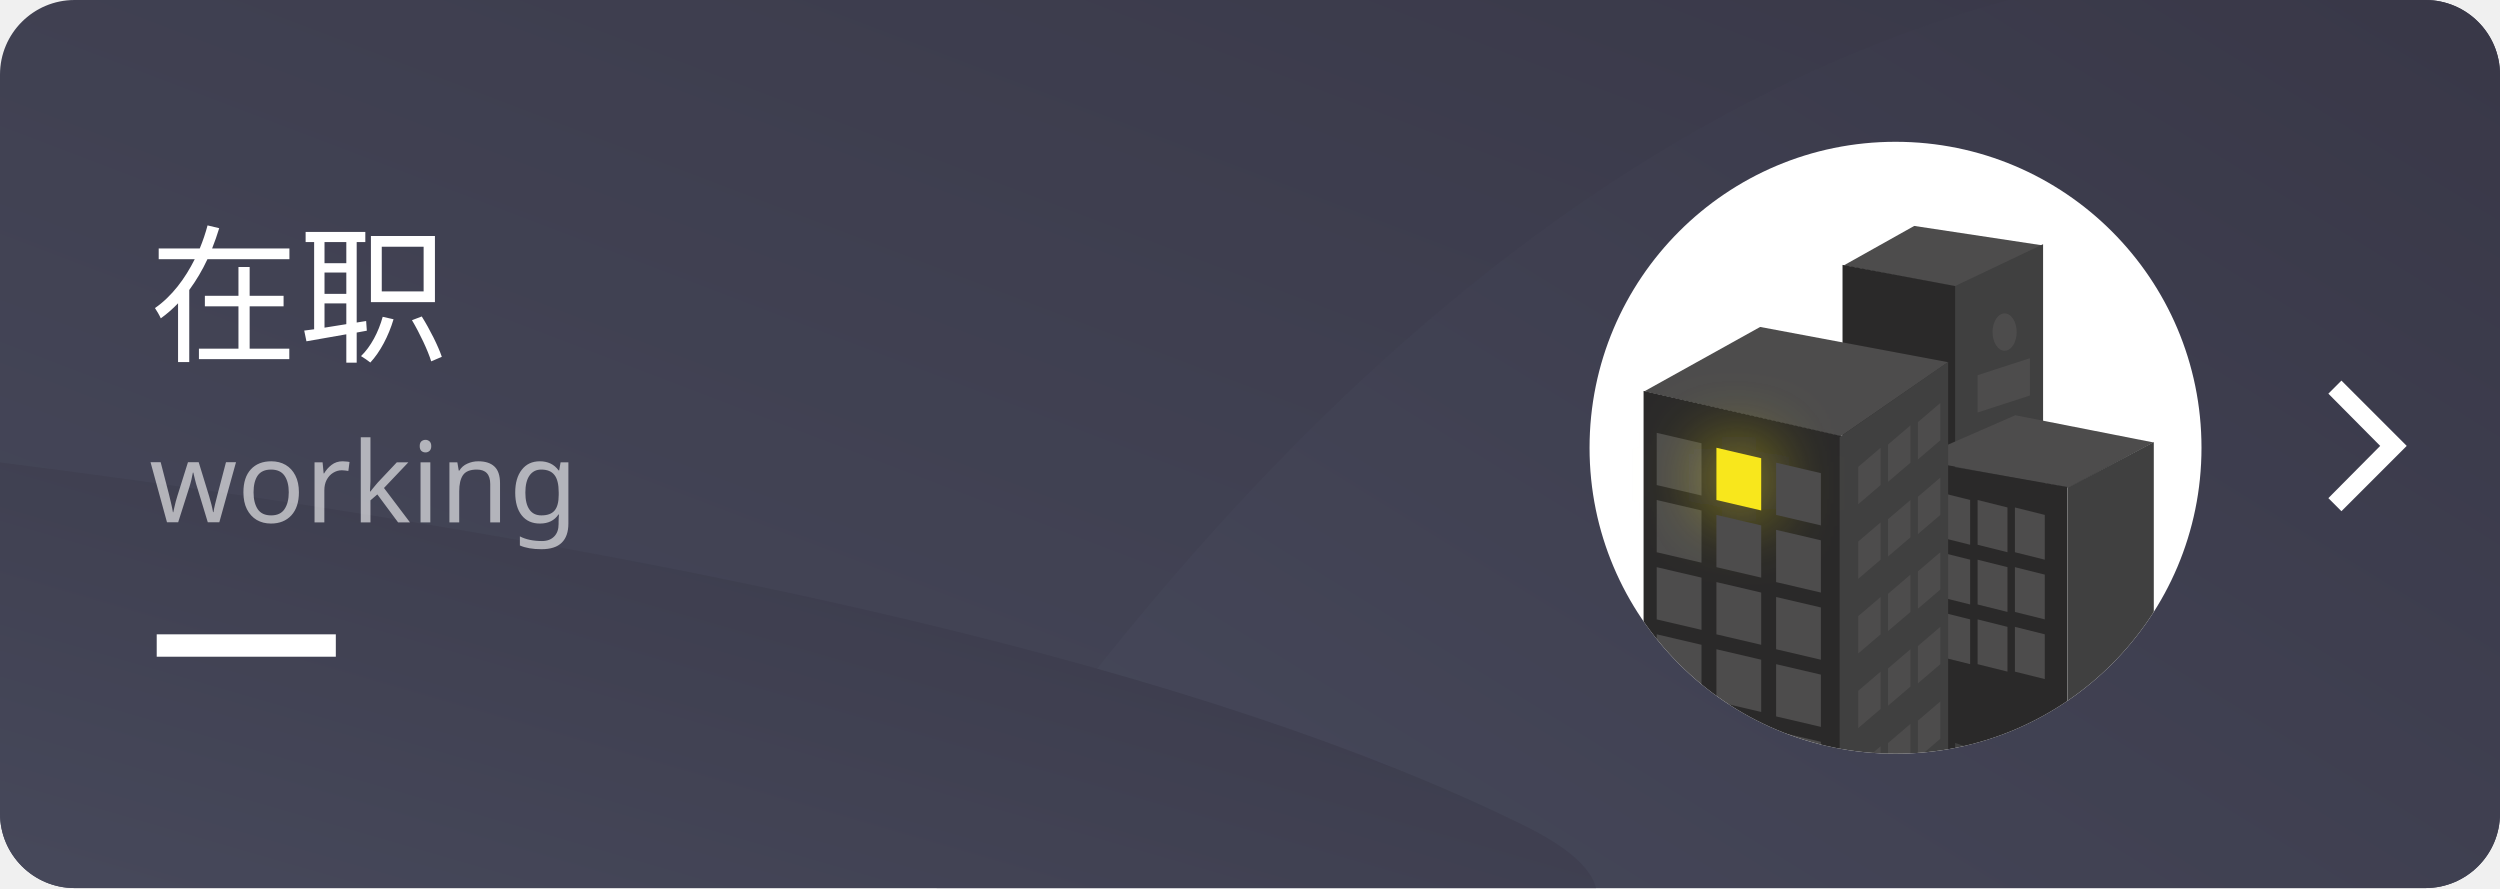
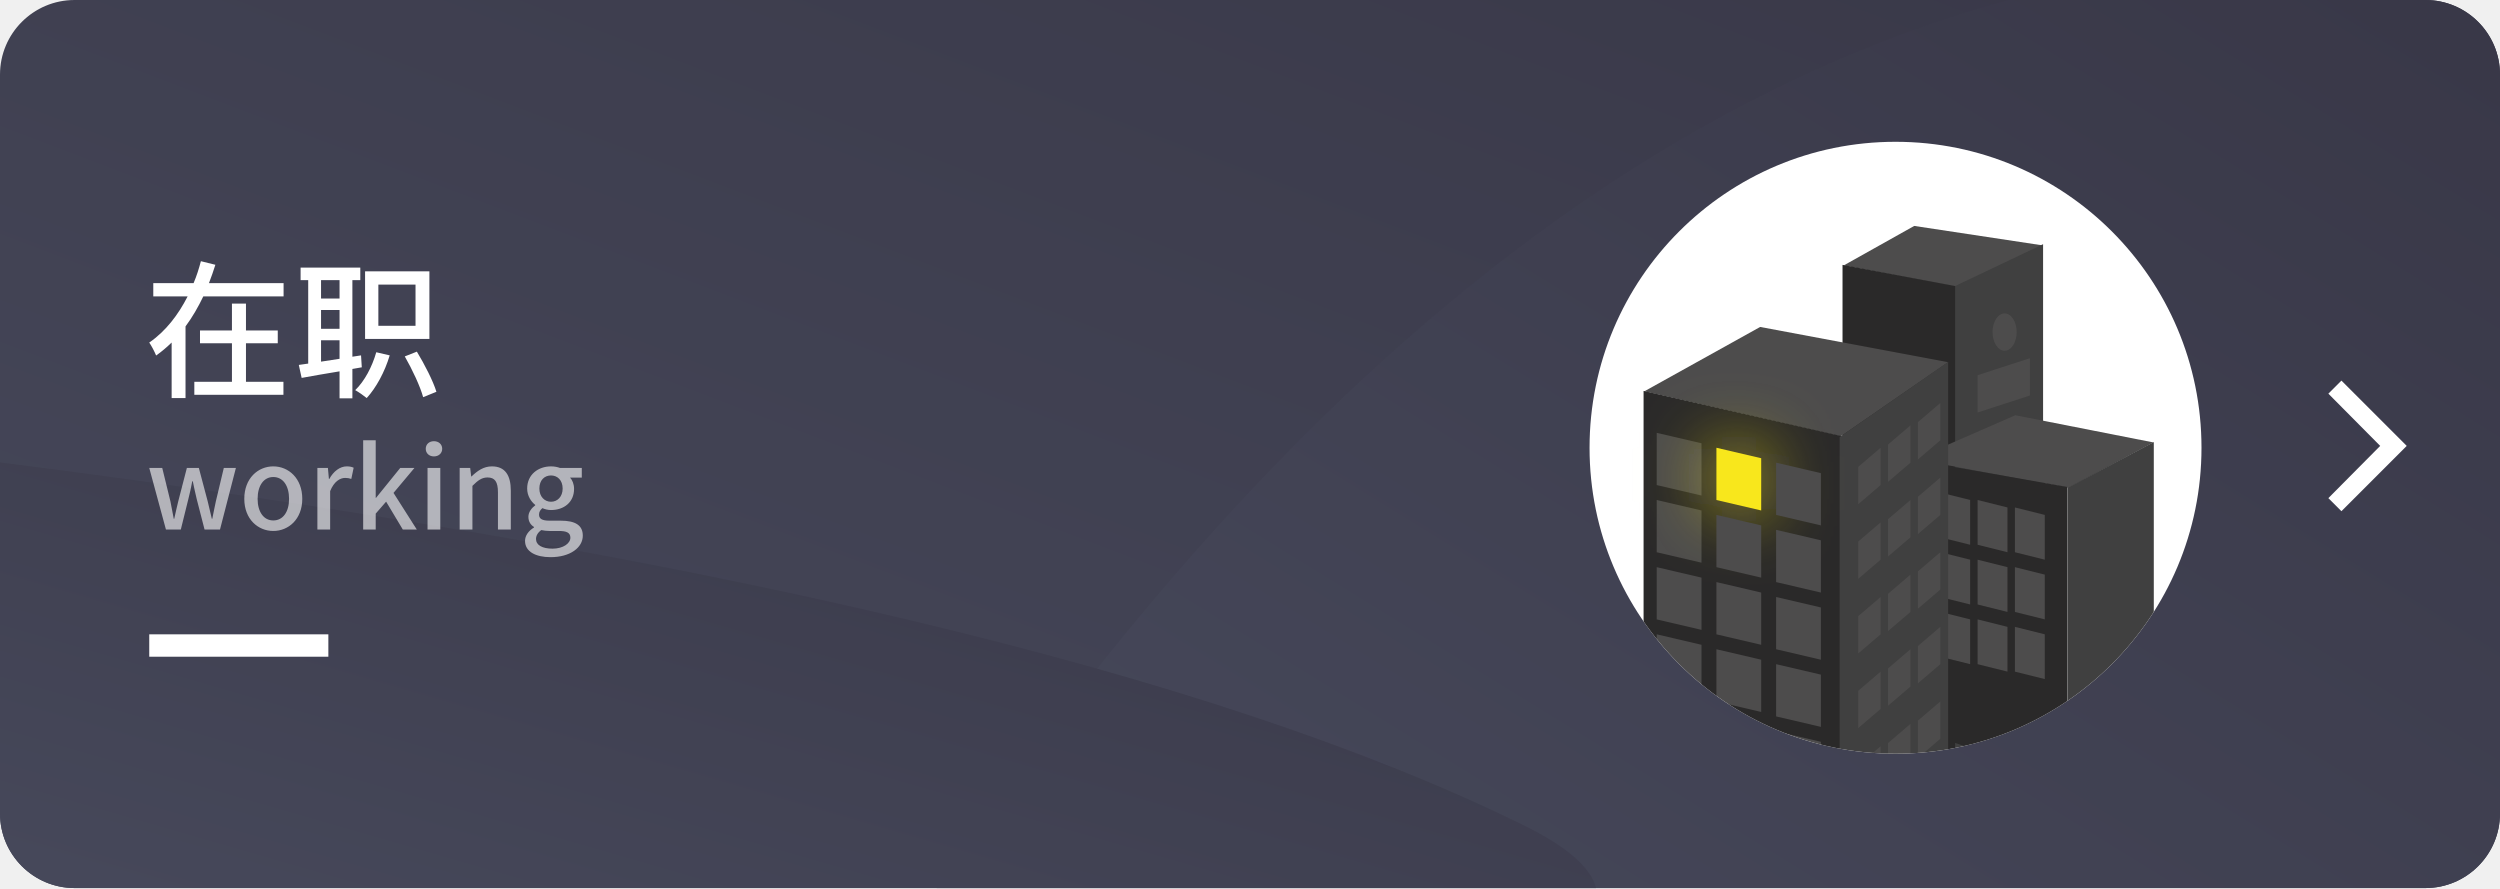
<svg xmlns="http://www.w3.org/2000/svg" xmlns:xlink="http://www.w3.org/1999/xlink" width="335px" height="119px" viewBox="0 0 335 119" version="1.1">
  <defs>
    <linearGradient x1="98.904%" y1="5.281%" x2="1.729%" y2="94.724%" id="linearGradient-1">
      <stop stop-color="#393848" offset="0%" />
      <stop stop-color="#46485A" offset="100%" />
    </linearGradient>
    <circle id="path-2" cx="41" cy="41" r="41" />
    <filter x="-235.5%" y="-168.2%" width="571.0%" height="436.3%" filterUnits="objectBoundingBox" id="filter-4">
      <feGaussianBlur stdDeviation="4.71" in="SourceGraphic" />
    </filter>
  </defs>
-   <g id="2018年12月05日" stroke="none" stroke-width="1" fill="none" fill-rule="evenodd">
+   <g id="表单" stroke="none" stroke-width="1" fill="none" fill-rule="evenodd">
    <g id="职业认证-step1" transform="translate(-20, -224)">
      <g id="在职" transform="translate(20, 224)">
        <g id="Path-24" fill="url(#linearGradient-1)" fill-rule="nonzero">
          <rect id="Mask" x="0" y="0" width="335" height="119" rx="10" />
          <path d="M269.131,0 L325,0 C330.523,-1.01453063e-15 335,4.477 335,10 L335,109 C335,114.523 330.523,119 325,119 L125.518,119 C169.595,53.812 217.466,14.145 269.131,-3.99680289e-15 Z" id="Combined-Shape" />
          <path d="M213.868,119 L10,119 C4.477,119 6.76353751e-16,114.523 0,109 L0,61.962 C94.753,73.993 162.83,90.212 204.232,110.618 C210.164,113.542 213.219,116.348 213.868,119 Z" id="Combined-Shape" />
        </g>
-         <text font-family="SourceHanSansSC-Medium, Source Han Sans SC" font-size="20" font-weight="400" fill="#FFFFFF">
-           <tspan x="20" y="47">在职</tspan>
-         </text>
-         <rect id="Rectangle" fill="#FFFFFF" fill-rule="nonzero" x="21" y="85" width="24" height="3" />
+         <path d="M32.96,46 L32.96,51.16 L37.98,51.16 L37.98,52.9 L26.04,52.9 L26.04,51.16 L31.08,51.16 L31.08,46 L26.8,46 L26.8,44.28 L31.08,44.28 L31.08,40.68 L32.96,40.68 L32.96,44.28 L37.22,44.28 L37.22,46 L32.96,46 Z M28,37.94 L38,37.94 L38,39.72 L27.24,39.72 C26.56,41.14 25.78,42.5 24.86,43.74 L24.86,53.34 L23,53.34 L23,45.9 C22.36,46.52 21.66,47.12 20.92,47.64 C20.72,47.14 20.3,46.34 20,45.9 C22.2,44.4 23.9,42.16 25.14,39.72 L20.54,39.72 L20.54,37.94 L25.94,37.94 C26.36,36.96 26.66,35.98 26.92,35 L28.86,35.48 C28.6,36.3 28.32,37.12 28,37.94 Z M55.68,43.66 L55.68,38.14 L50.7,38.14 L50.7,43.66 L55.68,43.66 Z M57.54,36.36 L57.54,45.42 L48.92,45.42 L48.92,36.36 L57.54,36.36 Z M43.02,45.6 L43.02,48.46 C43.8,48.34 44.66,48.2 45.5,48.08 L45.5,45.6 L43.02,45.6 Z M45.5,37.54 L43.02,37.54 L43.02,40 L45.5,40 L45.5,37.54 Z M43.02,41.54 L43.02,44.06 L45.5,44.06 L45.5,41.54 L43.02,41.54 Z M48.48,49.22 L47.22,49.44 L47.22,53.38 L45.5,53.38 L45.5,49.76 C43.64,50.06 41.86,50.38 40.42,50.64 L40.04,48.9 C40.44,48.84 40.84,48.78 41.3,48.72 L41.3,37.54 L40.28,37.54 L40.28,35.86 L48.28,35.86 L48.28,37.54 L47.22,37.54 L47.22,47.8 L48.38,47.62 L48.48,49.22 Z M50.42,47.2 L52.22,47.62 C51.56,49.84 50.4,51.96 49.14,53.34 C48.78,53.04 48.04,52.52 47.6,52.28 C48.86,51.06 49.86,49.16 50.42,47.2 Z M54.24,47.76 L55.86,47.12 C56.9,48.84 58.04,51.06 58.48,52.5 L56.7,53.22 C56.32,51.8 55.24,49.5 54.24,47.76 Z" fill="#FFFFFF" />
+         <rect id="Rectangle" fill="#FFFFFF" fill-rule="nonzero" x="20" y="85" width="24" height="3" />
        <g id="Group-39" transform="translate(213, 19)">
          <mask id="mask-3" fill="white">
            <use xlink:href="#path-2" />
          </mask>
          <use id="Mask" fill="#FFFFFF" fill-rule="nonzero" xlink:href="#path-2" />
          <g mask="url(#mask-3)">
            <g transform="translate(7, 11)">
              <g id="Group-37" transform="translate(26, 0)">
                <polygon id="Path-17" fill="#4D4C4C" fill-rule="nonzero" points="1.051 5.57 16.469 8.55 27.713 2.88 10.506 0.274" />
                <polygon id="Path-18" fill="#2A2929" fill-rule="nonzero" points="0.898 5.493 0.898 70.816 16.201 76.103 16.201 8.372" />
                <polygon id="Path-19" fill="#404040" fill-rule="nonzero" points="15.989 8.322 27.773 2.721 27.773 70.692 15.989 76.246" />
                <path d="M22.617,16.998 C23.51,16.998 24.234,15.879 24.234,14.498 C24.234,13.117 23.51,11.998 22.617,11.998 C21.724,11.998 21,13.117 21,14.498 C21,15.879 21.724,16.998 22.617,16.998 Z" id="Oval-11" fill="#4D4C4C" fill-rule="nonzero" />
                <polygon id="Rectangle-46" fill="#4D4C4C" fill-rule="nonzero" points="19 20.274 26 18 26 23 19 25.274" />
              </g>
              <g id="Group-35" transform="translate(36, 25)">
                <polygon id="Path-20" fill="#4D4C4C" fill-rule="nonzero" points="14.051 0.642 32.554 4.286 21.206 10.395 0.609 6.516" />
                <polygon id="Path-21" fill="#2A2929" fill-rule="nonzero" points="0.737 6.677 0.737 42.745 21.019 49.727 21.019 10.255" />
                <polygon id="Path-22" fill="#404040" fill-rule="nonzero" points="21.034 10.38 21.034 49.671 32.609 40.704 32.609 4.234" />
                <polygon id="Rectangle-43" fill="#4D4C4C" fill-rule="nonzero" points="4 11 8 11.998 8 17.998 4 17" />
                <polygon id="Rectangle-43-Copy-3" fill="#4D4C4C" fill-rule="nonzero" points="4 19 8 19.998 8 25.998 4 25" />
                <polygon id="Rectangle-43-Copy" fill="#4D4C4C" fill-rule="nonzero" points="9 12 13 12.998 13 18.998 9 18" />
                <polygon id="Rectangle-43-Copy-4" fill="#4D4C4C" fill-rule="nonzero" points="9 20 13 20.998 13 26.998 9 26" />
                <polygon id="Rectangle-43-Copy-2" fill="#4D4C4C" fill-rule="nonzero" points="14 13 18 13.998 18 19.998 14 19" />
                <polygon id="Rectangle-43-Copy-5" fill="#4D4C4C" fill-rule="nonzero" points="14 21 18 21.998 18 27.998 14 27" />
                <polygon id="Rectangle-43-Copy-8" fill="#4D4C4C" fill-rule="nonzero" points="4 27 8 27.998 8 33.998 4 33" />
                <polygon id="Rectangle-43-Copy-7" fill="#4D4C4C" fill-rule="nonzero" points="9 28 13 28.998 13 34.998 9 34" />
                <polygon id="Rectangle-43-Copy-6" fill="#4D4C4C" fill-rule="nonzero" points="14 29 18 29.998 18 35.998 14 35" />
              </g>
              <g id="Group-34" transform="translate(0, 13)">
                <polygon id="Path-8" fill="#4D4C4C" fill-rule="nonzero" points="0.345 9.434 26.635 15.482 41.05 5.535 15.862 0.811" />
                <polygon id="Path-15" fill="#2A2929" fill-rule="nonzero" points="0.239 9.384 0.239 70.078 26.713 79.963 26.713 15.424" />
                <polygon id="Path-16" fill="#404040" fill-rule="nonzero" points="26.514 15.567 41.051 5.487 41.051 63.744 26.514 80.057" />
                <polygon id="Rectangle-36" fill="#4D4C4C" fill-rule="nonzero" points="2 15 8 16.402 8 23.402 2 22" />
                <polygon id="Rectangle-36-Copy-3" fill="#4D4C4C" fill-rule="nonzero" points="2 24 8 25.402 8 32.402 2 31" />
                <polygon id="Rectangle-36-Copy" fill="#F8E71C" fill-rule="nonzero" filter="url(#filter-4)" points="10 17 16 18.402 16 25.402 10 24" />
                <polygon id="Rectangle-36-Copy" fill="#F8E71C" fill-rule="nonzero" points="10 17 16 18.402 16 25.402 10 24" />
                <polygon id="Rectangle-36-Copy-4" fill="#4D4C4C" fill-rule="nonzero" points="10 26 16 27.402 16 34.402 10 33" />
                <polygon id="Rectangle-36-Copy-2" fill="#4D4C4C" fill-rule="nonzero" points="18 19 24 20.402 24 27.402 18 26" />
                <polygon id="Rectangle-36-Copy-5" fill="#4D4C4C" fill-rule="nonzero" points="18 28 24 29.402 24 36.402 18 35" />
                <polygon id="Rectangle-36-Copy-8" fill="#4D4C4C" fill-rule="nonzero" points="2 33 8 34.402 8 41.402 2 40" />
                <polygon id="Rectangle-36-Copy-7" fill="#4D4C4C" fill-rule="nonzero" points="10 35 16 36.402 16 43.402 10 42" />
                <polygon id="Rectangle-36-Copy-6" fill="#4D4C4C" fill-rule="nonzero" points="18 37 24 38.402 24 45.402 18 44" />
                <polygon id="Rectangle-36-Copy-11" fill="#4D4C4C" fill-rule="nonzero" points="2 42 8 43.402 8 50.402 2 49" />
                <polygon id="Rectangle-36-Copy-10" fill="#4D4C4C" fill-rule="nonzero" points="10 44 16 45.402 16 52.402 10 51" />
                <polygon id="Rectangle-36-Copy-9" fill="#4D4C4C" fill-rule="nonzero" points="18 46 24 47.402 24 54.402 18 53" />
                <polygon id="Rectangle-36-Copy-14" fill="#4D4C4C" fill-rule="nonzero" points="2 51 8 52.402 8 59.402 2 58" />
                <polygon id="Rectangle-36-Copy-13" fill="#4D4C4C" fill-rule="nonzero" points="10 53 16 54.402 16 61.402 10 60" />
                <polygon id="Rectangle-36-Copy-12" fill="#4D4C4C" fill-rule="nonzero" points="18 55 24 56.402 24 63.402 18 62" />
                <polygon id="Rectangle-36-Copy-17" fill="#4D4C4C" fill-rule="nonzero" points="2 60 8 61.402 8 68.402 2 67" />
                <polygon id="Rectangle-36-Copy-16" fill="#4D4C4C" fill-rule="nonzero" points="10 62 16 63.402 16 70.402 10 69" />
                <polygon id="Rectangle-36-Copy-15" fill="#4D4C4C" fill-rule="nonzero" points="18 64 24 65.402 24 72.402 18 71" />
                <polygon id="Rectangle-37" fill="#4D4C4C" fill-rule="nonzero" points="29 19.566 32 17 32 22 29 24.566" />
                <polygon id="Rectangle-37-Copy-3" fill="#4D4C4C" fill-rule="nonzero" points="29 29.566 32 27 32 32 29 34.566" />
                <polygon id="Rectangle-37-Copy" fill="#4D4C4C" fill-rule="nonzero" points="33 16.566 36 14 36 19 33 21.566" />
                <polygon id="Rectangle-37-Copy-4" fill="#4D4C4C" fill-rule="nonzero" points="33 26.566 36 24 36 29 33 31.566" />
                <polygon id="Rectangle-37-Copy-2" fill="#4D4C4C" fill-rule="nonzero" points="37 13.566 40 11 40 16 37 18.566" />
                <polygon id="Rectangle-37-Copy-5" fill="#4D4C4C" fill-rule="nonzero" points="37 23.566 40 21 40 26 37 28.566" />
                <polygon id="Rectangle-37-Copy-8" fill="#4D4C4C" fill-rule="nonzero" points="29 39.566 32 37 32 42 29 44.566" />
                <polygon id="Rectangle-37-Copy-7" fill="#4D4C4C" fill-rule="nonzero" points="33 36.566 36 34 36 39 33 41.566" />
                <polygon id="Rectangle-37-Copy-6" fill="#4D4C4C" fill-rule="nonzero" points="37 33.566 40 31 40 36 37 38.566" />
                <polygon id="Rectangle-37-Copy-11" fill="#4D4C4C" fill-rule="nonzero" points="29 49.566 32 47 32 52 29 54.566" />
                <polygon id="Rectangle-37-Copy-10" fill="#4D4C4C" fill-rule="nonzero" points="33 46.566 36 44 36 49 33 51.566" />
                <polygon id="Rectangle-37-Copy-9" fill="#4D4C4C" fill-rule="nonzero" points="37 43.566 40 41 40 46 37 48.566" />
                <polygon id="Rectangle-37-Copy-14" fill="#4D4C4C" fill-rule="nonzero" points="29 59.566 32 57 32 62 29 64.566" />
                <polygon id="Rectangle-37-Copy-13" fill="#4D4C4C" fill-rule="nonzero" points="33 56.566 36 54 36 59 33 61.566" />
                <polygon id="Rectangle-37-Copy-12" fill="#4D4C4C" fill-rule="nonzero" points="37 53.566 40 51 40 56 37 58.566" />
              </g>
            </g>
          </g>
        </g>
-         <text id="working" opacity="0.6" font-family="SourceHanSansSC-Medium, Source Han Sans SC" font-size="15" font-weight="400" fill="#FFFFFF">
-           <tspan x="20" y="70">working</tspan>
-         </text>
+         <path d="M22.235,70.955 L20,62.705 L21.74,62.705 L22.835,67.175 C23,67.97 23.135,68.735 23.285,69.515 L23.345,69.515 C23.525,68.735 23.69,67.955 23.885,67.175 L25.04,62.705 L26.645,62.705 L27.83,67.175 C28.025,67.97 28.19,68.735 28.385,69.515 L28.445,69.515 C28.61,68.735 28.745,67.97 28.925,67.175 L29.99,62.705 L31.61,62.705 L29.48,70.955 L27.41,70.955 L26.36,66.875 C26.165,66.095 26.015,65.345 25.835,64.49 L25.76,64.49 C25.595,65.345 25.445,66.11 25.235,66.89 L24.23,70.955 L22.235,70.955 Z M36.62,71.15 C34.58,71.15 32.735,69.575 32.735,66.845 C32.735,64.085 34.58,62.495 36.62,62.495 C38.66,62.495 40.505,64.085 40.505,66.845 C40.505,69.575 38.66,71.15 36.62,71.15 Z M36.62,69.74 C37.925,69.74 38.735,68.585 38.735,66.845 C38.735,65.09 37.925,63.92 36.62,63.92 C35.33,63.92 34.52,65.09 34.52,66.845 C34.52,68.585 35.33,69.74 36.62,69.74 Z M42.53,70.955 L42.53,62.705 L43.94,62.705 L44.075,64.19 L44.12,64.19 C44.705,63.125 45.575,62.495 46.46,62.495 C46.865,62.495 47.135,62.555 47.39,62.675 L47.075,64.175 C46.79,64.085 46.58,64.04 46.25,64.04 C45.575,64.04 44.765,64.505 44.24,65.81 L44.24,70.955 L42.53,70.955 Z M48.665,70.955 L48.665,59 L50.345,59 L50.345,66.71 L50.39,66.71 L53.63,62.705 L55.535,62.705 L52.73,66.05 L55.85,70.955 L53.975,70.955 L51.74,67.22 L50.345,68.825 L50.345,70.955 L48.665,70.955 Z M57.29,70.955 L57.29,62.705 L59,62.705 L59,70.955 L57.29,70.955 Z M58.145,61.16 C57.515,61.16 57.05,60.74 57.05,60.14 C57.05,59.525 57.515,59.12 58.145,59.12 C58.775,59.12 59.255,59.525 59.255,60.14 C59.255,60.74 58.775,61.16 58.145,61.16 Z M61.595,70.955 L61.595,62.705 L63.005,62.705 L63.14,63.845 L63.185,63.845 C63.95,63.11 64.79,62.495 65.915,62.495 C67.67,62.495 68.45,63.665 68.45,65.765 L68.45,70.955 L66.725,70.955 L66.725,65.975 C66.725,64.55 66.305,63.98 65.33,63.98 C64.565,63.98 64.04,64.37 63.305,65.105 L63.305,70.955 L61.595,70.955 Z M73.775,74.66 C71.795,74.66 70.355,73.925 70.355,72.485 C70.355,71.795 70.79,71.15 71.555,70.685 L71.555,70.61 C71.135,70.355 70.805,69.92 70.805,69.245 C70.805,68.6 71.27,68.045 71.72,67.715 L71.72,67.655 C71.165,67.22 70.64,66.44 70.64,65.465 C70.64,63.59 72.125,62.495 73.835,62.495 C74.3,62.495 74.72,62.585 75.035,62.705 L77.96,62.705 L77.96,63.995 L76.385,63.995 C76.7,64.325 76.925,64.88 76.925,65.51 C76.925,67.31 75.56,68.345 73.835,68.345 C73.46,68.345 73.04,68.255 72.68,68.09 C72.41,68.33 72.23,68.57 72.23,68.96 C72.23,69.455 72.56,69.77 73.61,69.77 L75.125,69.77 C77.075,69.77 78.095,70.37 78.095,71.78 C78.095,73.37 76.415,74.66 73.775,74.66 Z M73.835,67.235 C74.69,67.235 75.395,66.56 75.395,65.465 C75.395,64.355 74.705,63.71 73.835,63.71 C72.965,63.71 72.275,64.34 72.275,65.465 C72.275,66.56 72.98,67.235 73.835,67.235 Z M74.03,73.52 C75.47,73.52 76.43,72.815 76.43,72.05 C76.43,71.36 75.89,71.15 74.885,71.15 L73.64,71.15 C73.25,71.15 72.875,71.105 72.53,71.03 C72.035,71.39 71.825,71.81 71.825,72.23 C71.825,73.04 72.665,73.52 74.03,73.52 Z" id="working" fill="#FFFFFF" opacity="0.6" />
        <polygon id="ion-ios-arrow-forward---Ionicons" fill="#FFFFFF" points="312 52.75 313.75 51 322.5 59.75 313.75 68.5 312 66.75 318.945 59.75" />
      </g>
    </g>
  </g>
</svg>
